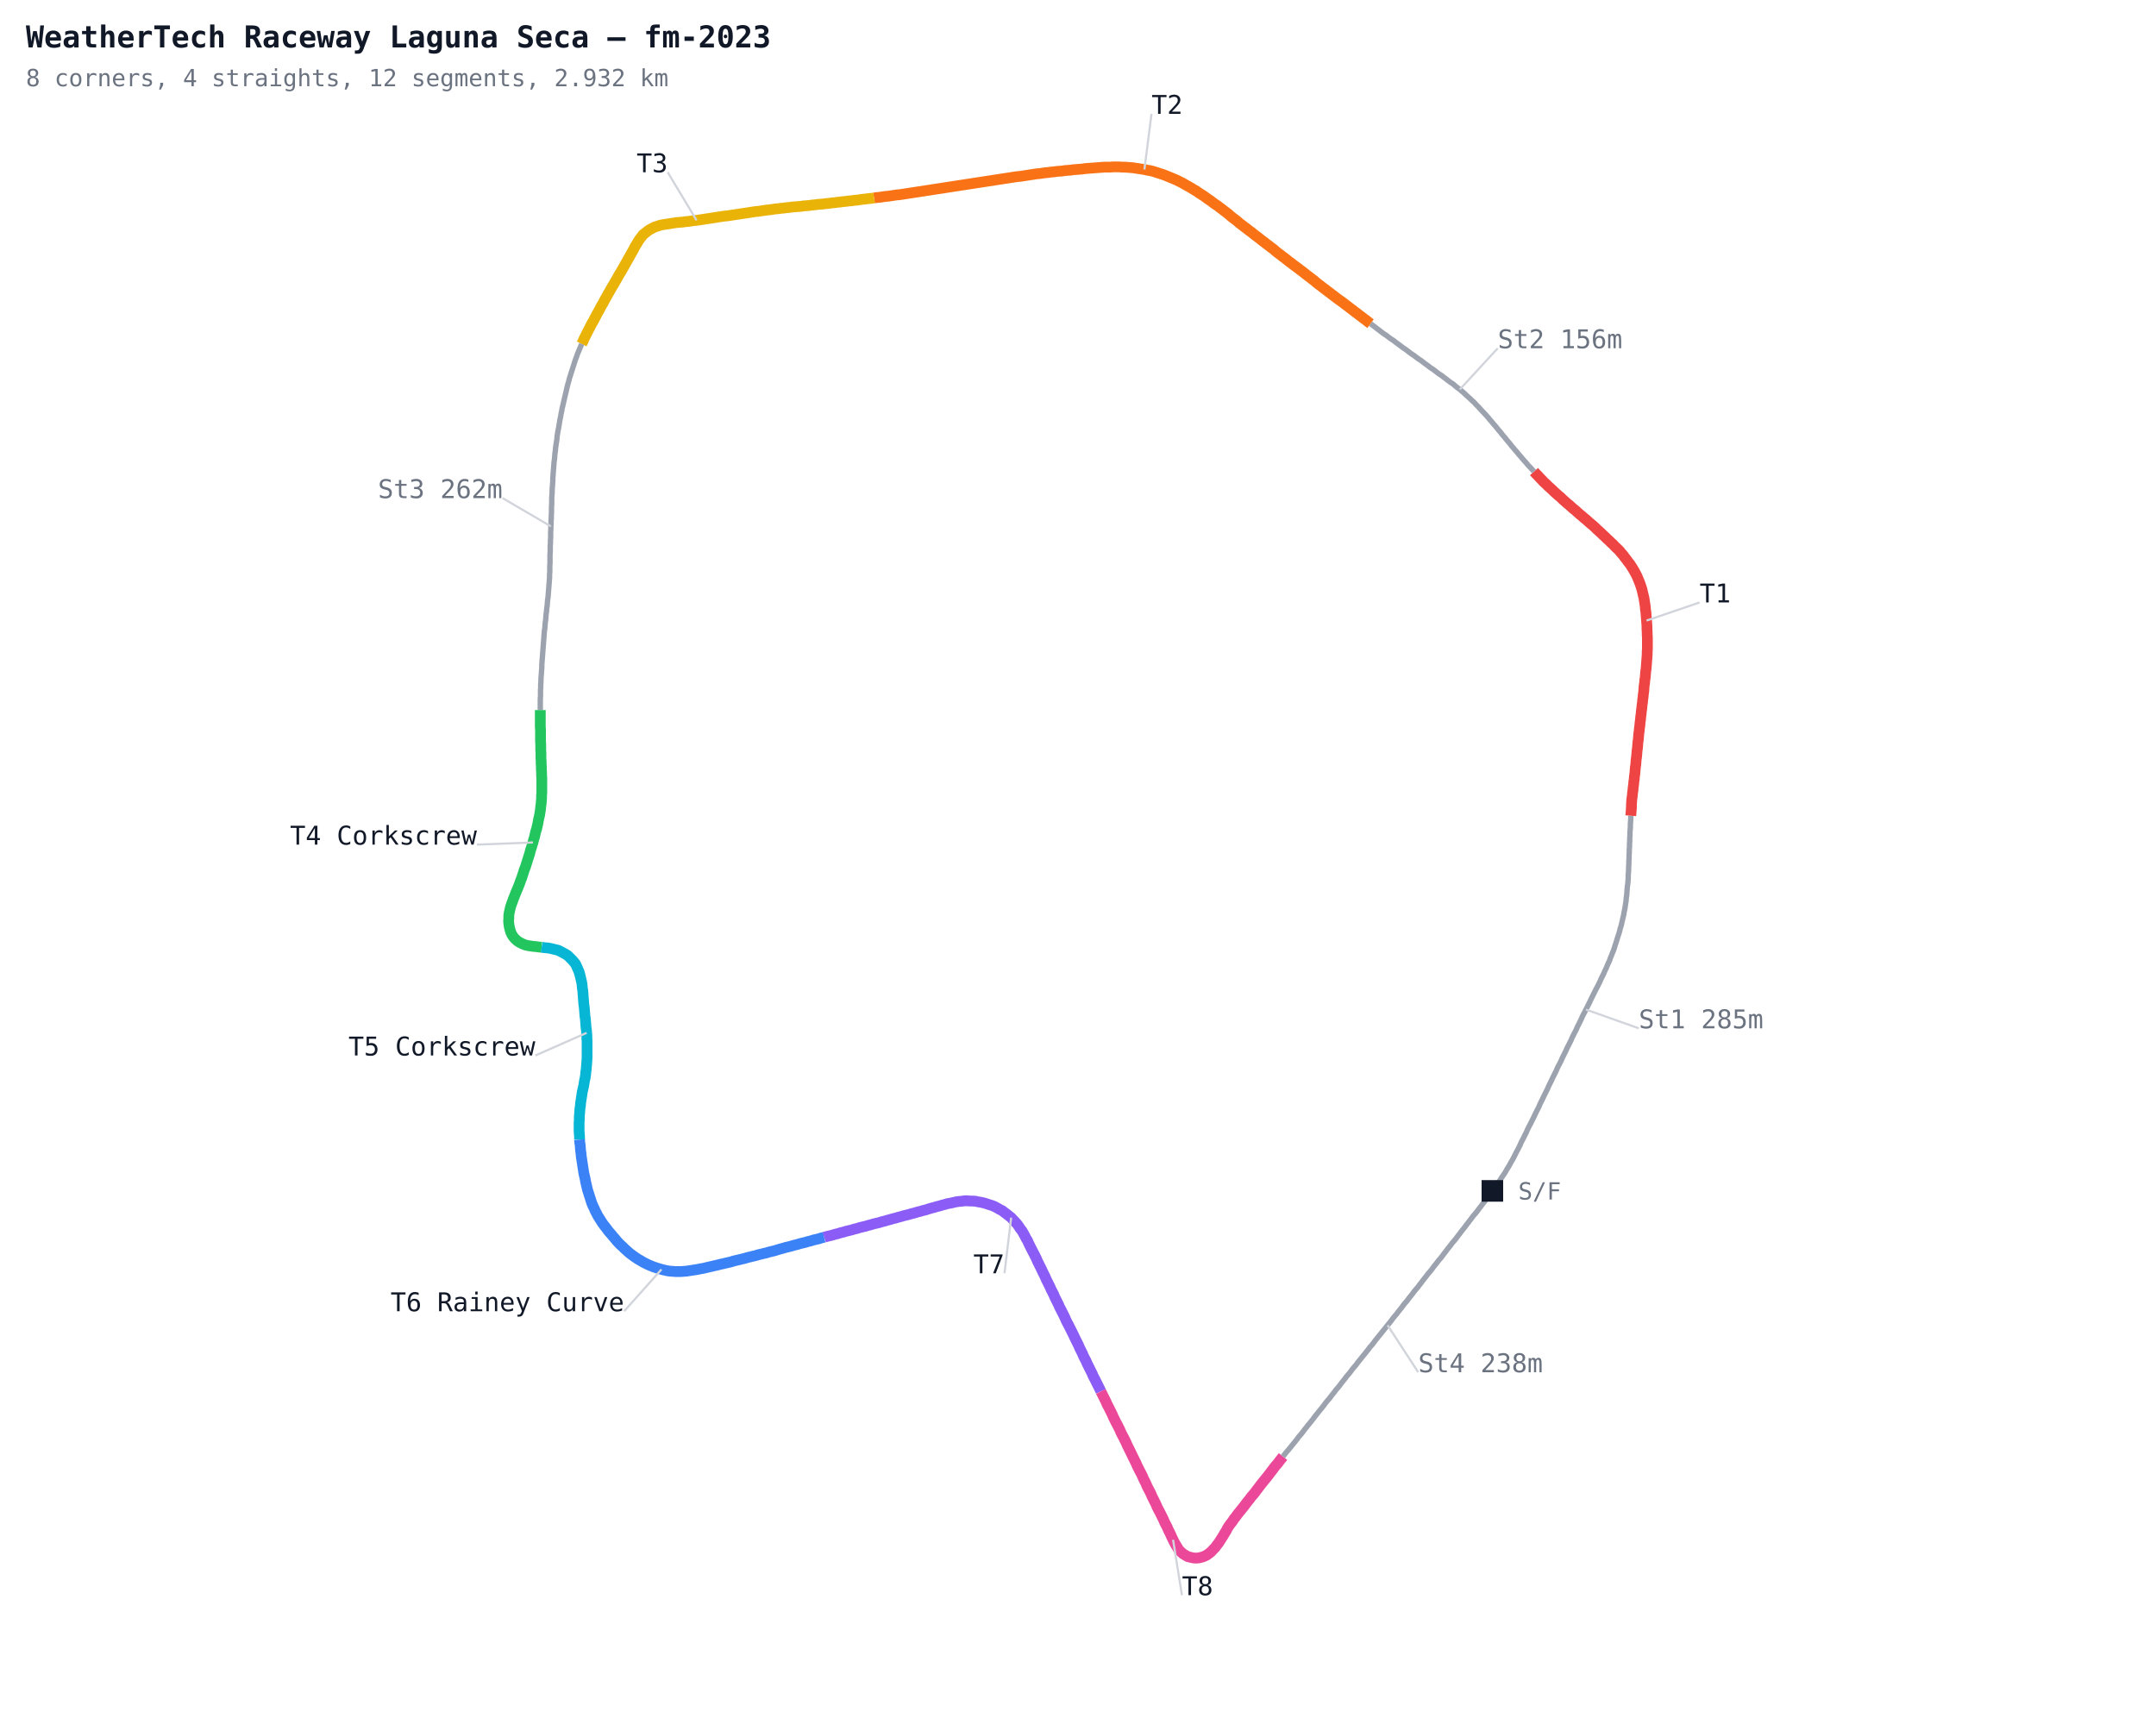
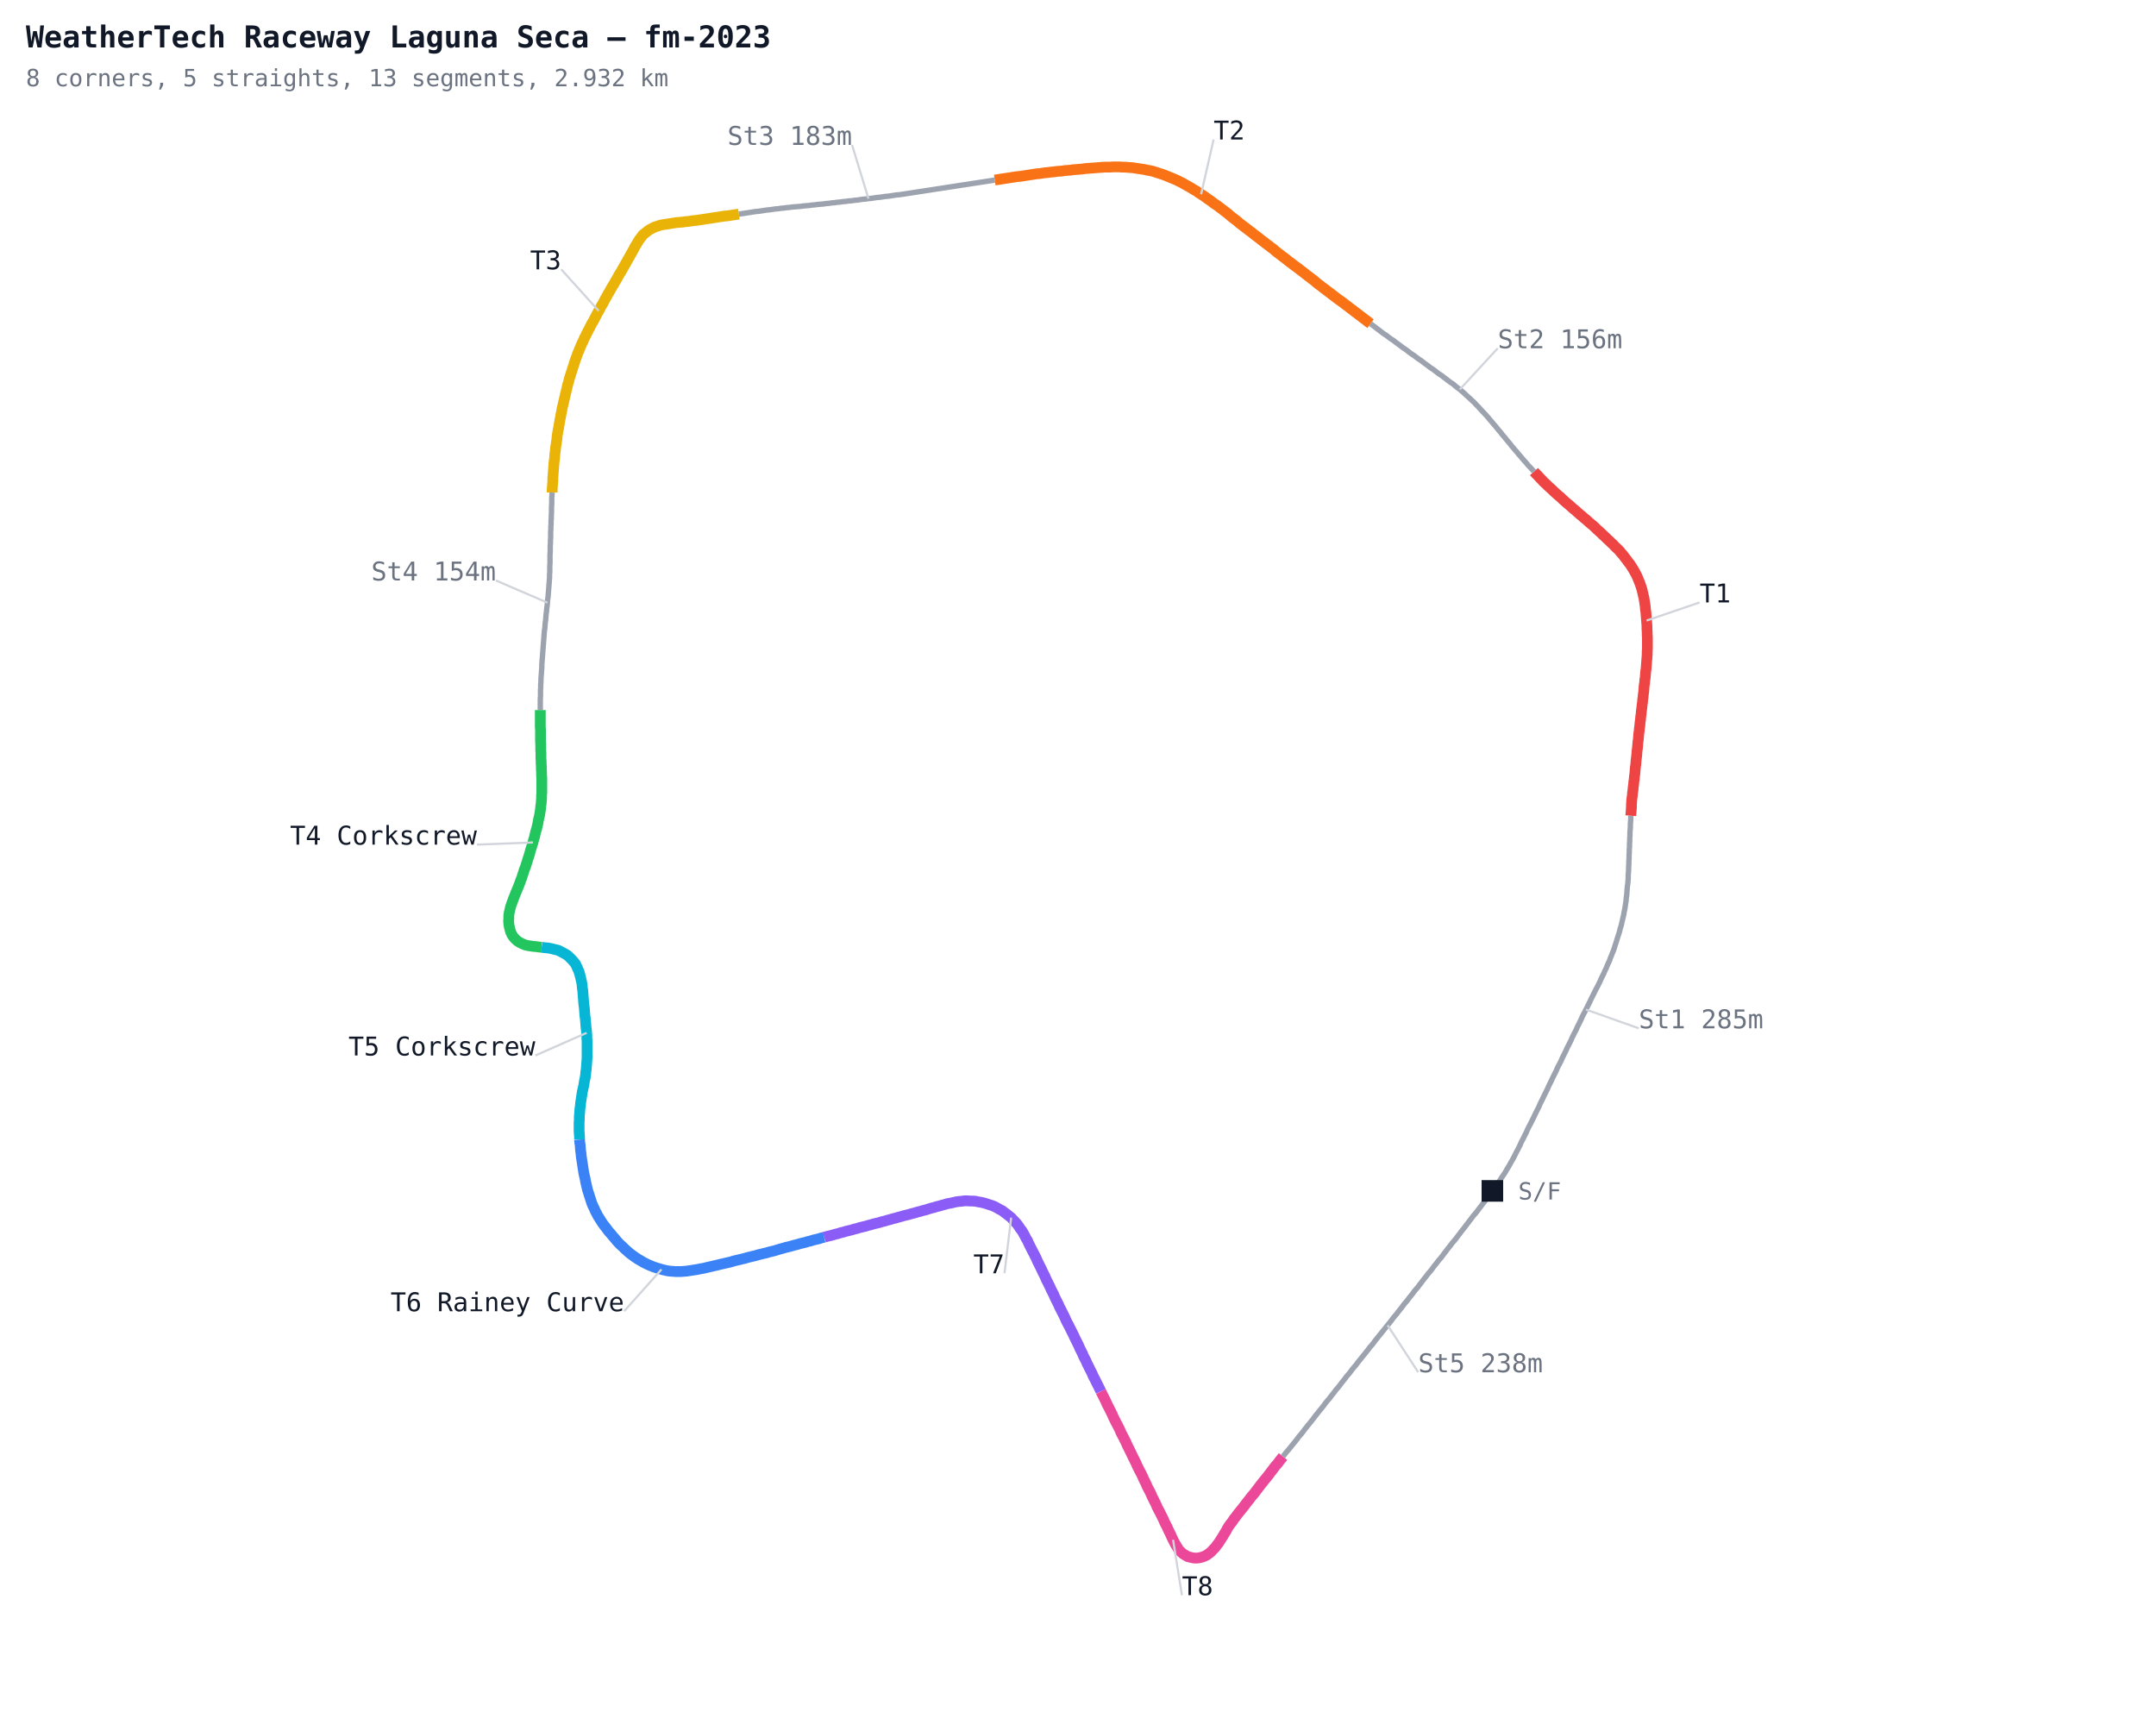
<svg xmlns="http://www.w3.org/2000/svg" width="1000" height="800" viewBox="0 0 1000 800">
  <defs>
    <style>
      .name { font-family: monospace; font-size: 12px; }
      .sector { font-family: monospace; font-size: 12px; fill: #7c3aed; font-weight: bold; }
      .title { font-family: monospace; font-size: 14px; fill: #111827; font-weight: bold; }
      .sub { font-family: monospace; font-size: 11px; fill: #6b7280; }
    </style>
  </defs>
  <rect width="1000" height="800" fill="#ffffff" />
  <polyline fill="none" stroke="#9ca3af" stroke-width="2.5" points="692.2,552.3 693.0,551.3 693.8,550.2 694.5,549.1 695.3,548.0 696.0,546.9 696.7,545.8 697.5,544.7 698.2,543.6 698.8,542.5 699.5,541.4 700.2,540.2 700.8,539.1 701.5,537.9 702.1,536.8 702.7,535.6 703.3,534.4 703.9,533.3 704.5,532.1 705.1,530.9 705.6,529.7 706.2,528.6 706.8,527.4 707.4,526.2 708.0,525.0 708.5,523.8 709.1,522.6 709.7,521.5 710.3,520.3 710.9,519.1 711.5,517.9 712.0,516.8 712.6,515.6 713.2,514.4 713.8,513.2 714.3,512.0 714.9,510.8 715.5,509.6 716.0,508.5 716.6,507.3 717.2,506.1 717.8,504.9 718.3,503.7 718.9,502.5 719.5,501.3 720.0,500.2 720.6,499.0 721.2,497.8 721.8,496.6 722.3,495.4 722.9,494.2 723.5,493.1 724.1,491.9 724.6,490.7 725.2,489.5 725.8,488.3 726.4,487.1 726.9,485.9 727.5,484.8 728.1,483.6 728.7,482.4 729.2,481.2 729.8,480.0 730.4,478.8 731.0,477.7 731.5,476.5 732.1,475.3 732.7,474.1 733.3,472.9 733.8,471.7 734.4,470.5 735.0,469.4 735.6,468.2 736.2,467.0 736.8,465.8 737.4,464.6 737.9,463.5 738.5,462.3 739.1,461.1 739.7,459.9 740.3,458.7 740.9,457.6 741.5,456.4 742.1,455.2 742.6,454.0 743.2,452.8 743.8,451.6 744.3,450.4 744.9,449.2 745.4,448.0 745.9,446.8 746.5,445.6 746.9,444.4 747.4,443.2 747.9,441.9 748.4,440.7 748.8,439.5 749.2,438.2 749.6,437.0 750.0,435.7 750.4,434.4 750.8,433.2 751.2,431.9 751.5,430.6 751.9,429.4 752.2,428.1 752.5,426.8 752.8,425.5 753.1,424.3 753.3,423.0 753.6,421.7 753.8,420.4 754.0,419.1 754.2,417.8 754.3,416.4 754.5,415.1 754.6,413.8 754.7,412.5 754.8,411.2 755.0,409.9 755.1,408.6 755.2,407.3 755.2,406.0 755.3,404.6 755.4,403.3 755.4,402.0 755.5,400.7 755.5,399.4 755.6,398.1 755.6,396.7 755.7,395.4 755.7,394.1 755.8,392.8 755.8,391.5 755.9,390.2 755.9,388.8 756.0,387.5 756.0,386.2 756.1,384.9 756.2,383.6 756.2,382.3 756.3,380.9 756.4,379.6 756.4,378.3" />
  <polyline fill="none" stroke="#ef4444" stroke-width="5" points="756.4,378.3 756.5,377.0 756.6,375.7 756.7,374.4 756.7,373.1 756.8,371.7 756.9,370.4 757.1,369.1 757.2,367.8 757.4,366.5 757.5,365.2 757.7,363.9 757.8,362.6 758.0,361.3 758.1,360.0 758.3,358.6 758.4,357.3 758.5,356.0 758.7,354.7 758.8,353.4 758.9,352.1 759.1,350.8 759.2,349.5 759.3,348.2 759.5,346.8 759.6,345.5 759.7,344.2 759.9,342.9 760.0,341.6 760.1,340.3 760.3,339.0 760.4,337.7 760.6,336.4 760.7,335.1 760.9,333.7 761.0,332.4 761.2,331.1 761.3,329.8 761.5,328.5 761.6,327.2 761.8,325.9 761.9,324.6 762.1,323.3 762.2,322.0 762.4,320.7 762.5,319.3 762.6,318.0 762.8,316.7 762.9,315.4 763.1,314.1 763.2,312.8 763.3,311.5 763.5,310.2 763.6,308.9 763.7,307.5 763.8,306.2 763.9,304.9 764.0,303.6 764.0,302.3 764.1,301.0 764.1,299.7 764.1,298.3 764.1,297.0 764.1,295.7 764.0,294.4 764.0,293.1 763.9,291.8 763.9,290.4 763.8,289.1 763.7,287.8 763.6,286.5 763.5,285.2 763.4,283.9 763.2,282.6 763.1,281.2 762.9,279.9 762.7,278.6 762.5,277.3 762.2,276.1 761.9,274.8 761.6,273.5 761.2,272.2 760.8,271.0 760.3,269.7 759.8,268.5 759.3,267.3 758.7,266.1 758.1,265.0 757.4,263.8 756.7,262.7 756.0,261.6 755.2,260.6 754.4,259.5 753.6,258.5 752.8,257.4 751.9,256.4 751.1,255.4 750.2,254.5 749.2,253.6 748.3,252.6 747.3,251.7 746.4,250.8 745.4,249.9 744.5,249.0 743.5,248.1 742.6,247.2 741.6,246.3 740.6,245.4 739.7,244.5 738.7,243.6 737.7,242.8 736.7,241.9 735.7,241.0 734.7,240.2 733.7,239.3 732.7,238.5 731.7,237.6 730.7,236.7 729.7,235.9 728.7,235.0 727.7,234.1 726.7,233.3 725.7,232.4 724.7,231.5 723.8,230.6 722.8,229.8 721.8,228.9 720.8,228.0 719.9,227.1 718.9,226.2 717.9,225.3 717.0,224.4 716.0,223.5 715.1,222.5 714.2,221.6 713.3,220.6 712.4,219.7 711.5,218.7" />
  <polyline fill="none" stroke="#9ca3af" stroke-width="2.5" points="711.5,218.7 710.6,217.7 709.7,216.7 708.8,215.8 708.0,214.8 707.1,213.8 706.2,212.8 705.4,211.8 704.5,210.8 703.7,209.8 702.8,208.8 702.0,207.8 701.1,206.8 700.3,205.7 699.4,204.7 698.6,203.7 697.8,202.7 696.9,201.7 696.1,200.6 695.2,199.6 694.4,198.6 693.6,197.6 692.7,196.6 691.9,195.6 691.0,194.6 690.2,193.6 689.3,192.6 688.4,191.6 687.5,190.7 686.6,189.7 685.7,188.7 684.8,187.8 683.9,186.8 682.9,185.9 682.0,185.0 681.0,184.1 680.0,183.2 679.1,182.3 678.1,181.5 677.1,180.6 676.0,179.8 675.0,179.0 674.0,178.1 672.9,177.4 671.8,176.6 670.8,175.8 669.7,175.0 668.7,174.2 667.6,173.5 666.5,172.7 665.5,171.9 664.4,171.1 663.3,170.4 662.3,169.6 661.2,168.8 660.1,168.0 659.1,167.2 658.0,166.5 656.9,165.7 655.9,164.9 654.8,164.2 653.7,163.4 652.7,162.6 651.6,161.8 650.5,161.1 649.5,160.3 648.4,159.5 647.3,158.7 646.3,157.9 645.2,157.2 644.1,156.4 643.1,155.6 642.0,154.9 640.9,154.1 639.9,153.3 638.8,152.5 637.8,151.7 636.7,150.9 635.7,150.1" />
-   <polyline fill="none" stroke="#f97316" stroke-width="5" points="635.7,150.1 634.6,149.3 633.6,148.5 632.5,147.7 631.5,146.9 630.4,146.1 629.4,145.3 628.3,144.5 627.3,143.7 626.2,142.9 625.2,142.1 624.1,141.3 623.1,140.5 622.0,139.7 621.0,139.0 619.9,138.2 618.9,137.4 617.8,136.6 616.8,135.8 615.7,135.0 614.7,134.2 613.6,133.4 612.6,132.6 611.5,131.8 610.5,131.0 609.5,130.1 608.4,129.3 607.4,128.5 606.3,127.7 605.3,126.9 604.3,126.1 603.2,125.3 602.2,124.5 601.1,123.7 600.0,122.9 599.0,122.1 597.9,121.3 596.9,120.5 595.9,119.7 594.8,118.9 593.8,118.1 592.7,117.3 591.7,116.5 590.7,115.6 589.6,114.8 588.6,114.0 587.5,113.2 586.5,112.4 585.4,111.6 584.4,110.8 583.4,110.0 582.3,109.2 581.3,108.4 580.3,107.6 579.2,106.8 578.2,106.0 577.1,105.2 576.1,104.4 575.0,103.6 574.0,102.7 573.0,101.9 571.9,101.1 570.9,100.3 569.9,99.4 568.9,98.6 567.8,97.8 566.8,97.0 565.7,96.2 564.7,95.4 563.6,94.7 562.5,93.9 561.5,93.1 560.4,92.4 559.3,91.6 558.2,90.8 557.1,90.1 556.0,89.4 554.9,88.6 553.8,88.0 552.7,87.3 551.5,86.6 550.4,86.0 549.2,85.3 548.1,84.7 546.9,84.1 545.7,83.5 544.5,83.0 543.3,82.5 542.1,82.0 540.9,81.5 539.6,81.0 538.4,80.6 537.1,80.2 535.9,79.8 534.6,79.4 533.3,79.1 532.0,78.9 530.8,78.6 529.4,78.4 528.1,78.2 526.8,78.0 525.5,77.8 524.2,77.7 522.9,77.6 521.6,77.5 520.3,77.5 519.0,77.4 517.6,77.4 516.3,77.4 515.0,77.5 513.7,77.5 512.4,77.5 511.1,77.6 509.7,77.7 508.4,77.8 507.1,77.9 505.8,78.0 504.5,78.1 503.2,78.2 501.9,78.4 500.6,78.5 499.3,78.6 497.9,78.7 496.6,78.9 495.3,79.0 494.0,79.1 492.7,79.3 491.4,79.4 490.1,79.5 488.8,79.7 487.5,79.8 486.2,80.0 484.9,80.1 483.5,80.3 482.2,80.5 480.9,80.6 479.6,80.8 478.3,81.0 477.0,81.2 475.7,81.4 474.4,81.6 473.1,81.8 471.8,81.9 470.5,82.1 469.2,82.3 467.9,82.5 466.6,82.7 465.3,82.9 464.0,83.1 462.7,83.3 461.4,83.5 460.1,83.7 458.8,83.9 457.5,84.1 456.2,84.3 454.9,84.5 453.6,84.7 452.3,84.9 451.0,85.1 449.7,85.3 448.4,85.5 447.1,85.7 445.8,85.9 444.5,86.1 443.2,86.3 441.9,86.5 440.6,86.7 439.3,86.9 438.0,87.1 436.7,87.3 435.4,87.5 434.1,87.7 432.8,87.9 431.5,88.1 430.2,88.3 428.9,88.5 427.6,88.7 426.3,88.9 425.0,89.1 423.7,89.3 422.4,89.5 421.1,89.7 419.8,89.9 418.5,90.1 417.2,90.3 415.9,90.4 414.6,90.6 413.3,90.8 411.9,91.0 410.6,91.1 409.3,91.3 408.0,91.5 406.7,91.6 405.4,91.8" />
-   <polyline fill="none" stroke="#eab308" stroke-width="5" points="405.4,91.8 404.1,92.0 402.8,92.1 401.5,92.3 400.2,92.4 398.9,92.6 397.6,92.8 396.3,92.9 395.0,93.1 393.6,93.2 392.3,93.4 391.0,93.5 389.7,93.7 388.4,93.8 387.1,94.0 385.8,94.1 384.5,94.3 383.2,94.4 381.9,94.6 380.6,94.7 379.3,94.8 377.9,95.0 376.6,95.1 375.3,95.3 374.0,95.4 372.7,95.5 371.4,95.7 370.1,95.8 368.8,95.9 367.5,96.0 366.2,96.2 364.8,96.3 363.5,96.5 362.2,96.6 360.9,96.8 359.6,96.9 358.3,97.1 357.0,97.3 355.7,97.4 354.4,97.6 353.1,97.8 351.8,98.0 350.5,98.1 349.2,98.3 347.9,98.5 346.6,98.7 345.3,98.9 344.0,99.1 342.7,99.3 341.3,99.5 340.0,99.7 338.7,99.9 337.4,100.1 336.1,100.2 334.8,100.4 333.5,100.6 332.2,100.8 330.9,101.0 329.6,101.2 328.3,101.4 327.0,101.6 325.7,101.8 324.4,102.0 323.1,102.2 321.8,102.3 320.5,102.5 319.2,102.7 317.9,102.8 316.6,103.0 315.2,103.1 313.9,103.2 312.6,103.4 311.3,103.6 310.0,103.8 308.7,104.0 307.4,104.2 306.1,104.5 304.9,104.9 303.6,105.3 302.5,105.9 301.3,106.5 300.2,107.3 299.2,108.1 298.2,108.9 297.4,110.0 296.6,111.0 295.9,112.1 295.2,113.3 294.5,114.4 293.9,115.6 293.3,116.7 292.6,117.9 292.0,119.0 291.3,120.2 290.7,121.3 290.0,122.5 289.4,123.6 288.7,124.8 288.1,125.9 287.4,127.0 286.7,128.2 286.1,129.3 285.4,130.5 284.8,131.6 284.1,132.7 283.4,133.9 282.8,135.0 282.1,136.2 281.5,137.3 280.8,138.5 280.2,139.6 279.6,140.8 278.9,141.9 278.3,143.1 277.7,144.2 277.0,145.4 276.4,146.6 275.8,147.7 275.2,148.9 274.5,150.0 273.9,151.2 273.3,152.4 272.7,153.5 272.1,154.7 271.5,155.9 270.9,157.1 270.4,158.3 269.8,159.5" />
-   <polyline fill="none" stroke="#9ca3af" stroke-width="2.5" points="269.8,159.5 269.3,160.7 268.8,161.9 268.3,163.1 267.8,164.3 267.4,165.5 266.9,166.8 266.5,168.0 266.1,169.3 265.7,170.5 265.3,171.8 264.9,173.0 264.5,174.3 264.1,175.5 263.8,176.8 263.4,178.1 263.1,179.3 262.8,180.6 262.5,181.9 262.2,183.1 261.9,184.4 261.6,185.7 261.3,187.0 261.0,188.3 260.7,189.5 260.5,190.8 260.2,192.1 260.0,193.4 259.7,194.7 259.5,196.0 259.3,197.2 259.1,198.5 258.8,199.8 258.6,201.1 258.4,202.4 258.3,203.7 258.1,205.0 257.9,206.3 257.7,207.6 257.6,208.9 257.4,210.2 257.3,211.5 257.2,212.8 257.0,214.1 256.9,215.4 256.8,216.7 256.7,218.0 256.6,219.3 256.5,220.6 256.4,221.9 256.4,223.2 256.3,224.5 256.2,225.8 256.1,227.1 256.1,228.4 256.0,229.7 255.9,231.1 255.9,232.4 255.9,233.7 255.8,235.0 255.8,236.3 255.8,237.6 255.7,238.9 255.7,240.2 255.6,241.5 255.6,242.8 255.5,244.1 255.5,245.4 255.4,246.8 255.4,248.1 255.4,249.4 255.3,250.7 255.3,252.0 255.2,253.3 255.2,254.6 255.2,255.9 255.1,257.2 255.1,258.5 255.1,259.9 255.1,261.2 255.0,262.5 255.0,263.8 255.0,265.1 254.9,266.4 254.9,267.7 254.8,269.0 254.7,270.4 254.6,271.7 254.5,273.0 254.4,274.3 254.3,275.6 254.2,276.9 254.0,278.2 253.9,279.5 253.8,280.8 253.6,282.1 253.5,283.4 253.3,284.7 253.2,286.1 253.1,287.4 252.9,288.7 252.8,290.0 252.7,291.3 252.5,292.6 252.4,293.9 252.3,295.2 252.2,296.5 252.1,297.8 252.0,299.1 251.9,300.5 251.8,301.8 251.7,303.1 251.6,304.4 251.5,305.7 251.4,307.0 251.3,308.3 251.3,309.6 251.2,310.9 251.1,312.3 251.0,313.6 250.9,314.9 250.9,316.2 250.8,317.5 250.8,318.8 250.7,320.1 250.7,321.5 250.7,322.8 250.6,324.1 250.6,325.4 250.6,326.7 250.6,328.0 250.6,329.3" />
+   <polyline fill="none" stroke="#f97316" stroke-width="5" points="635.7,150.1 634.6,149.3 633.6,148.5 632.5,147.7 631.5,146.9 630.4,146.1 629.4,145.3 628.3,144.5 627.3,143.7 626.2,142.9 625.2,142.1 624.1,141.3 623.1,140.5 622.0,139.7 621.0,139.0 619.9,138.2 618.9,137.4 617.8,136.6 616.8,135.8 615.7,135.0 614.7,134.2 613.6,133.4 612.6,132.6 611.5,131.8 610.5,131.0 609.5,130.1 608.4,129.3 607.4,128.5 606.3,127.7 605.3,126.9 604.3,126.1 603.2,125.3 602.2,124.5 601.1,123.7 600.0,122.9 599.0,122.1 597.9,121.3 596.9,120.5 595.9,119.7 594.8,118.9 593.8,118.1 592.7,117.3 591.7,116.5 590.7,115.6 589.6,114.8 588.6,114.0 587.5,113.2 586.5,112.4 585.4,111.6 584.4,110.8 583.4,110.0 582.3,109.2 581.3,108.4 580.3,107.6 579.2,106.8 578.2,106.0 577.1,105.2 576.1,104.4 575.0,103.6 574.0,102.7 573.0,101.9 571.9,101.1 570.9,100.3 569.9,99.4 568.9,98.6 567.8,97.8 566.8,97.0 565.7,96.2 564.7,95.4 563.6,94.7 562.5,93.9 561.5,93.1 560.4,92.4 559.3,91.6 558.2,90.8 557.1,90.1 556.0,89.4 554.9,88.6 553.8,88.0 552.7,87.3 551.5,86.6 550.4,86.0 549.2,85.3 548.1,84.7 546.9,84.1 545.7,83.5 544.5,83.0 543.3,82.5 542.1,82.0 540.9,81.5 539.6,81.0 538.4,80.6 537.1,80.2 535.9,79.8 534.6,79.4 533.3,79.1 532.0,78.9 530.8,78.6 529.4,78.4 528.1,78.2 526.8,78.0 525.5,77.8 524.2,77.7 522.9,77.6 521.6,77.5 520.3,77.5 519.0,77.4 517.6,77.4 516.3,77.4 515.0,77.5 513.7,77.5 512.4,77.5 511.1,77.6 509.7,77.7 508.4,77.8 507.1,77.9 505.8,78.0 504.5,78.1 503.2,78.2 501.9,78.4 500.6,78.5 499.3,78.6 497.9,78.7 496.6,78.9 495.3,79.0 494.0,79.1 492.7,79.3 491.4,79.4 490.1,79.5 488.8,79.7 487.5,79.8 486.2,80.0 484.9,80.1 483.5,80.3 482.2,80.5 480.9,80.6 479.6,80.8 478.3,81.0 477.0,81.2 475.7,81.4 474.4,81.6 473.1,81.8 471.8,81.9 470.5,82.1 469.2,82.3 467.9,82.5 466.6,82.7 465.3,82.9 464.0,83.1 462.7,83.3 461.4,83.5" />
+   <polyline fill="none" stroke="#9ca3af" stroke-width="2.5" points="461.4,83.5 460.1,83.7 458.8,83.9 457.5,84.1 456.2,84.3 454.9,84.5 453.6,84.7 452.3,84.9 451.0,85.1 449.7,85.3 448.4,85.5 447.1,85.7 445.8,85.9 444.5,86.1 443.2,86.3 441.9,86.5 440.6,86.7 439.3,86.9 438.0,87.1 436.7,87.3 435.4,87.5 434.1,87.7 432.8,87.9 431.5,88.1 430.2,88.3 428.9,88.5 427.6,88.7 426.3,88.9 425.0,89.1 423.7,89.3 422.4,89.5 421.1,89.7 419.8,89.9 418.5,90.1 417.2,90.3 415.9,90.4 414.6,90.6 413.3,90.8 411.9,91.0 410.6,91.1 409.3,91.3 408.0,91.5 406.7,91.6 405.4,91.8 404.1,92.0 402.8,92.1 401.5,92.3 400.2,92.4 398.9,92.6 397.6,92.8 396.3,92.9 395.0,93.1 393.6,93.2 392.3,93.4 391.0,93.5 389.7,93.7 388.4,93.8 387.1,94.0 385.8,94.1 384.5,94.3 383.2,94.4 381.9,94.6 380.6,94.7 379.3,94.8 377.9,95.0 376.6,95.1 375.3,95.3 374.0,95.4 372.7,95.5 371.4,95.7 370.1,95.8 368.8,95.9 367.5,96.0 366.2,96.2 364.8,96.3 363.5,96.5 362.2,96.6 360.9,96.8 359.6,96.9 358.3,97.1 357.0,97.3 355.7,97.4 354.4,97.6 353.1,97.8 351.8,98.0 350.5,98.1 349.2,98.3 347.9,98.5 346.6,98.7 345.3,98.9 344.0,99.1 342.7,99.3" />
+   <polyline fill="none" stroke="#eab308" stroke-width="5" points="342.7,99.3 341.3,99.5 340.0,99.7 338.7,99.9 337.4,100.1 336.1,100.2 334.8,100.4 333.5,100.6 332.2,100.8 330.9,101.0 329.6,101.2 328.3,101.4 327.0,101.6 325.7,101.8 324.4,102.0 323.1,102.2 321.8,102.3 320.5,102.5 319.2,102.7 317.9,102.8 316.6,103.0 315.2,103.1 313.9,103.2 312.6,103.4 311.3,103.6 310.0,103.8 308.7,104.0 307.4,104.2 306.1,104.5 304.9,104.9 303.6,105.3 302.5,105.9 301.3,106.5 300.2,107.3 299.2,108.1 298.2,108.9 297.4,110.0 296.6,111.0 295.9,112.1 295.2,113.3 294.5,114.4 293.9,115.6 293.3,116.7 292.6,117.9 292.0,119.0 291.3,120.2 290.7,121.3 290.0,122.5 289.4,123.6 288.7,124.8 288.1,125.9 287.4,127.0 286.7,128.2 286.1,129.3 285.4,130.5 284.8,131.6 284.1,132.7 283.4,133.9 282.8,135.0 282.1,136.2 281.5,137.3 280.8,138.5 280.2,139.6 279.6,140.8 278.9,141.9 278.3,143.1 277.7,144.2 277.0,145.4 276.4,146.6 275.8,147.7 275.2,148.9 274.5,150.0 273.9,151.2 273.3,152.4 272.7,153.5 272.1,154.7 271.5,155.9 270.9,157.1 270.4,158.3 269.8,159.5 269.3,160.7 268.8,161.9 268.3,163.1 267.8,164.3 267.4,165.5 266.9,166.8 266.5,168.0 266.1,169.3 265.7,170.5 265.3,171.8 264.9,173.0 264.5,174.3 264.1,175.5 263.8,176.8 263.4,178.1 263.1,179.3 262.8,180.6 262.5,181.9 262.2,183.1 261.9,184.4 261.6,185.7 261.3,187.0 261.0,188.3 260.7,189.5 260.5,190.8 260.2,192.1 260.0,193.4 259.7,194.7 259.5,196.0 259.3,197.2 259.1,198.5 258.8,199.8 258.6,201.1 258.4,202.4 258.3,203.7 258.1,205.0 257.9,206.3 257.7,207.6 257.6,208.9 257.4,210.2 257.3,211.5 257.2,212.8 257.0,214.1 256.9,215.4 256.8,216.7 256.7,218.0 256.6,219.3 256.5,220.6 256.4,221.9 256.4,223.2 256.3,224.5 256.2,225.8 256.1,227.1 256.1,228.4" />
+   <polyline fill="none" stroke="#9ca3af" stroke-width="2.5" points="256.1,228.4 256.0,229.7 255.9,231.1 255.9,232.4 255.9,233.7 255.8,235.0 255.8,236.3 255.8,237.6 255.7,238.9 255.7,240.2 255.6,241.5 255.6,242.8 255.5,244.1 255.5,245.4 255.4,246.8 255.4,248.1 255.4,249.4 255.3,250.7 255.3,252.0 255.2,253.3 255.2,254.6 255.2,255.9 255.1,257.2 255.1,258.5 255.1,259.9 255.1,261.2 255.0,262.5 255.0,263.8 255.0,265.1 254.9,266.4 254.9,267.7 254.8,269.0 254.7,270.4 254.6,271.7 254.5,273.0 254.4,274.3 254.3,275.6 254.2,276.9 254.0,278.2 253.9,279.5 253.8,280.8 253.6,282.1 253.5,283.4 253.3,284.7 253.2,286.1 253.1,287.4 252.9,288.7 252.8,290.0 252.7,291.3 252.5,292.6 252.4,293.9 252.3,295.2 252.2,296.5 252.1,297.8 252.0,299.1 251.9,300.5 251.8,301.8 251.7,303.1 251.6,304.4 251.5,305.7 251.4,307.0 251.3,308.3 251.3,309.6 251.2,310.9 251.1,312.3 251.0,313.6 250.9,314.9 250.9,316.2 250.8,317.5 250.8,318.8 250.7,320.1 250.7,321.5 250.7,322.8 250.6,324.1 250.6,325.4 250.6,326.7 250.6,328.0 250.6,329.3" />
  <polyline fill="none" stroke="#22c55e" stroke-width="5" points="250.6,329.3 250.6,330.7 250.6,332.0 250.6,333.3 250.6,334.6 250.6,335.9 250.6,337.2 250.7,338.5 250.7,339.9 250.7,341.2 250.7,342.5 250.7,343.8 250.8,345.1 250.8,346.4 250.8,347.7 250.9,349.1 250.9,350.4 250.9,351.7 251.0,353.0 251.0,354.3 251.1,355.6 251.1,356.9 251.2,358.3 251.2,359.6 251.3,360.9 251.3,362.2 251.3,363.5 251.3,364.8 251.3,366.1 251.3,367.5 251.2,368.8 251.2,370.1 251.1,371.4 251.0,372.7 250.8,374.0 250.7,375.3 250.5,376.6 250.3,377.9 250.0,379.2 249.7,380.5 249.5,381.8 249.2,383.1 248.9,384.4 248.5,385.6 248.2,386.9 247.9,388.2 247.5,389.5 247.2,390.7 246.8,392.0 246.4,393.3 246.0,394.5 245.7,395.8 245.3,397.0 244.9,398.3 244.5,399.6 244.1,400.8 243.7,402.1 243.2,403.3 242.8,404.6 242.4,405.8 242.0,407.1 241.5,408.3 241.1,409.5 240.6,410.8 240.1,412.0 239.6,413.2 239.1,414.4 238.6,415.7 238.1,416.9 237.7,418.1 237.2,419.4 236.8,420.6 236.5,421.9 236.2,423.2 236.0,424.5 236.0,425.8 235.9,427.1 236.0,428.4 236.2,429.7 236.5,431.0 236.9,432.3 237.4,433.4 238.1,434.5 239.0,435.5 240.0,436.4 241.1,437.1 242.3,437.7 243.5,438.2 244.7,438.5 246.0,438.7 247.3,438.9 248.6,439.0 249.9,439.2 251.2,439.3" />
  <polyline fill="none" stroke="#06b6d4" stroke-width="5" points="251.2,439.3 252.5,439.5 253.8,439.6 255.1,439.8 256.4,440.1 257.6,440.4 258.9,440.7 260.1,441.3 261.2,441.9 262.3,442.5 263.4,443.2 264.3,444.1 265.2,445.0 266.1,446.0 266.9,447.0 267.5,448.2 268.0,449.4 268.5,450.5 268.9,451.8 269.2,453.0 269.5,454.3 269.8,455.6 270.0,456.9 270.1,458.2 270.3,459.4 270.4,460.7 270.5,462.0 270.6,463.3 270.7,464.6 270.8,465.9 271.0,467.2 271.1,468.5 271.2,469.8 271.3,471.1 271.5,472.4 271.6,473.7 271.7,475.0 271.8,476.4 272.0,477.7 272.1,479.0 272.2,480.3 272.2,481.6 272.3,482.9 272.3,484.2 272.3,485.5 272.3,486.8 272.3,488.1 272.3,489.4 272.3,490.7 272.2,492.0 272.1,493.4 272.0,494.7 271.9,496.0 271.7,497.3 271.6,498.6 271.4,499.9 271.1,501.2 270.9,502.5 270.7,503.7 270.4,505.0 270.1,506.3 269.9,507.6 269.7,508.9 269.5,510.2 269.3,511.5 269.2,512.8 269.0,514.1 268.9,515.4 268.8,516.7 268.7,518.0 268.7,519.3 268.6,520.6 268.6,522.0 268.6,523.3 268.6,524.6 268.7,525.9 268.8,527.2 268.8,528.5" />
  <polyline fill="none" stroke="#3b82f6" stroke-width="5" points="268.8,528.5 268.9,529.8 269.1,531.1 269.2,532.4 269.3,533.7 269.5,535.0 269.6,536.3 269.8,537.6 270.0,538.9 270.2,540.2 270.4,541.5 270.6,542.8 270.8,544.1 271.1,545.4 271.4,546.7 271.6,547.9 271.9,549.2 272.2,550.5 272.5,551.8 272.9,553.0 273.3,554.3 273.7,555.5 274.1,556.8 274.5,558.0 275.0,559.2 275.6,560.4 276.1,561.6 276.7,562.7 277.3,563.9 278.0,565.0 278.7,566.1 279.4,567.2 280.2,568.3 281.0,569.3 281.8,570.4 282.6,571.4 283.5,572.4 284.3,573.4 285.2,574.4 286.0,575.4 286.9,576.4 287.8,577.3 288.8,578.2 289.7,579.1 290.7,580.0 291.7,580.9 292.7,581.7 293.8,582.5 294.8,583.2 296.0,584.0 297.1,584.6 298.2,585.3 299.4,585.9 300.6,586.5 301.8,587.0 303.0,587.5 304.2,587.9 305.5,588.3 306.8,588.7 308.0,589.0 309.3,589.3 310.6,589.5 311.9,589.6 313.3,589.7 314.6,589.7 315.9,589.7 317.2,589.6 318.5,589.5 319.8,589.3 321.1,589.1 322.4,588.9 323.7,588.7 325.0,588.4 326.3,588.2 327.5,587.9 328.8,587.6 330.1,587.3 331.4,587.0 332.7,586.7 333.9,586.4 335.2,586.1 336.5,585.8 337.8,585.5 339.1,585.2 340.3,584.8 341.6,584.5 342.9,584.2 344.1,583.9 345.4,583.6 346.7,583.2 348.0,582.9 349.2,582.6 350.5,582.3 351.8,581.9 353.1,581.6 354.3,581.3 355.6,581.0 356.9,580.6 358.2,580.3 359.4,580.0 360.7,579.6 362.0,579.2 363.2,578.9 364.5,578.5 365.8,578.2 367.0,577.9 368.3,577.5 369.6,577.2 370.9,576.8 372.1,576.5 373.4,576.2 374.7,575.8 376.0,575.5 377.2,575.1 378.5,574.8 379.8,574.5 381.0,574.1 382.3,573.8" />
  <polyline fill="none" stroke="#8b5cf6" stroke-width="5" points="382.3,573.8 383.6,573.4 384.9,573.1 386.1,572.8 387.4,572.4 388.7,572.1 389.9,571.7 391.2,571.4 392.5,571.0 393.8,570.7 395.0,570.4 396.3,570.0 397.6,569.7 398.8,569.3 400.1,569.0 401.4,568.7 402.7,568.3 403.9,568.0 405.2,567.6 406.5,567.3 407.8,567.0 409.0,566.6 410.3,566.3 411.6,565.9 412.8,565.6 414.1,565.2 415.4,564.9 416.7,564.5 417.9,564.2 419.2,563.8 420.5,563.5 421.7,563.2 423.0,562.8 424.3,562.5 425.5,562.1 426.8,561.8 428.1,561.4 429.4,561.1 430.6,560.7 431.9,560.3 433.2,560.0 434.4,559.6 435.7,559.3 437.0,558.9 438.2,558.6 439.5,558.2 440.8,558.0 442.1,557.7 443.4,557.4 444.7,557.2 446.0,557.1 447.3,556.9 448.6,556.9 449.9,557.0 451.2,557.0 452.5,557.1 453.8,557.4 455.1,557.6 456.4,557.9 457.7,558.3 458.9,558.7 460.2,559.1 461.4,559.6 462.5,560.2 463.7,560.9 464.9,561.5 465.9,562.3 467.0,563.1 468.0,563.9 469.0,564.7 469.9,565.7 470.8,566.6 471.7,567.6 472.5,568.7 473.2,569.8 474.0,570.8 474.7,572.0 475.3,573.1 475.9,574.3 476.6,575.4 477.1,576.6 477.7,577.8 478.3,579.0 478.9,580.2 479.5,581.3 480.1,582.5 480.7,583.7 481.2,584.9 481.8,586.1 482.4,587.3 483.0,588.5 483.5,589.6 484.1,590.8 484.7,592.0 485.2,593.2 485.8,594.4 486.4,595.6 487.0,596.8 487.5,598.0 488.1,599.1 488.7,600.3 489.2,601.5 489.8,602.7 490.4,603.9 491.0,605.1 491.5,606.3 492.1,607.4 492.7,608.6 493.3,609.8 493.9,611.0 494.4,612.2 495.0,613.4 495.6,614.5 496.2,615.7 496.8,616.9 497.4,618.1 498.0,619.3 498.5,620.4 499.1,621.6 499.7,622.8 500.3,624.0 500.8,625.2 501.4,626.4 502.0,627.6 502.5,628.8 503.1,630.0 503.7,631.1 504.2,632.3 504.8,633.5 505.4,634.7 506.0,635.9 506.6,637.1 507.1,638.3 507.7,639.4 508.3,640.6 508.9,641.8 509.5,643.0 510.1,644.2 510.6,645.3" />
  <polyline fill="none" stroke="#ec4899" stroke-width="5" points="510.6,645.3 511.2,646.5 511.8,647.7 512.4,648.9 513.0,650.1 513.5,651.3 514.1,652.4 514.7,653.6 515.3,654.8 515.9,656.0 516.4,657.2 517.0,658.4 517.6,659.6 518.2,660.7 518.8,661.9 519.4,663.1 519.9,664.3 520.5,665.5 521.1,666.6 521.7,667.8 522.3,669.0 522.8,670.2 523.4,671.4 524.0,672.6 524.6,673.8 525.1,674.9 525.7,676.1 526.3,677.3 526.9,678.5 527.4,679.7 528.0,680.9 528.6,682.1 529.2,683.2 529.8,684.4 530.3,685.6 530.9,686.8 531.5,688.0 532.0,689.2 532.6,690.4 533.2,691.5 533.8,692.7 534.3,693.9 534.9,695.1 535.5,696.3 536.1,697.5 536.6,698.7 537.2,699.9 537.8,701.0 538.4,702.2 539.0,703.4 539.6,704.6 540.1,705.8 540.7,707.0 541.3,708.1 541.8,709.3 542.4,710.5 543.0,711.7 543.5,712.9 544.1,714.1 544.7,715.3 545.3,716.4 546.0,717.5 546.7,718.7 547.6,719.6 548.6,720.5 549.7,721.2 550.9,721.9 552.1,722.2 553.4,722.5 554.7,722.6 556.0,722.5 557.3,722.2 558.5,721.8 559.7,721.2 560.8,720.4 561.8,719.6 562.7,718.6 563.6,717.7 564.4,716.6 565.2,715.6 565.9,714.5 566.6,713.4 567.3,712.3 568.0,711.1 568.7,710.0 569.3,708.8 570.0,707.7 570.8,706.6 571.6,705.6 572.3,704.5 573.1,703.5 573.9,702.4 574.7,701.4 575.6,700.3 576.4,699.3 577.2,698.3 578.0,697.2 578.8,696.2 579.6,695.2 580.4,694.1 581.3,693.1 582.1,692.1 582.9,691.0 583.7,690.0 584.5,688.9 585.3,687.9 586.1,686.9 587.0,685.8 587.8,684.8 588.6,683.8 589.4,682.7 590.2,681.7 591.0,680.6 591.8,679.6 592.7,678.6 593.5,677.5 594.3,676.5 595.1,675.5" />
  <polyline fill="none" stroke="#9ca3af" stroke-width="2.5" points="595.1,675.5 595.9,674.4 596.7,673.4 597.6,672.4 598.4,671.4 599.3,670.3 600.1,669.3 600.9,668.3 601.7,667.3 602.5,666.2 603.4,665.2 604.2,664.2 605.0,663.1 605.8,662.1 606.6,661.1 607.5,660.0 608.3,659.0 609.1,658.0 609.9,656.9 610.7,655.9 611.5,654.9 612.4,653.8 613.2,652.8 614.0,651.8 614.8,650.7 615.6,649.7 616.5,648.7 617.3,647.6 618.1,646.6 618.9,645.6 619.7,644.5 620.6,643.5 621.4,642.5 622.2,641.4 623.0,640.4 623.8,639.4 624.6,638.3 625.5,637.3 626.3,636.3 627.1,635.2 627.9,634.2 628.8,633.2 629.6,632.1 630.4,631.1 631.2,630.1 632.0,629.1 632.9,628.0 633.7,627.0 634.5,626.0 635.3,624.9 636.2,623.9 637.0,622.9 637.8,621.8 638.6,620.8 639.4,619.8 640.3,618.7 641.1,617.7 641.9,616.7 642.7,615.7 643.6,614.6 644.4,613.6 645.2,612.6 646.0,611.5 646.8,610.5 647.7,609.5 648.5,608.4 649.3,607.4 650.1,606.4 650.9,605.3 651.7,604.3 652.6,603.3 653.4,602.2 654.2,601.2 655.0,600.2 655.8,599.1 656.6,598.1 657.5,597.1 658.3,596.0 659.1,595.0 659.9,593.9 660.7,592.9 661.5,591.9 662.3,590.8 663.2,589.8 664.0,588.8 664.8,587.7 665.6,586.7 666.4,585.7 667.2,584.6 668.1,583.6 668.9,582.6 669.7,581.5 670.5,580.5 671.3,579.4 672.1,578.4 672.9,577.4 673.7,576.3 674.6,575.3 675.4,574.3 676.2,573.2 677.0,572.2 677.8,571.1 678.6,570.1 679.4,569.1 680.2,568.0 681.0,567.0 681.8,565.9 682.6,564.9 683.4,563.8 684.3,562.8 685.1,561.8 685.9,560.7 686.7,559.7 687.5,558.6 688.3,557.6 689.1,556.5 689.9,555.5 690.6,554.4 691.4,553.4" />
  <line x1="735.6" y1="468.2" x2="760.1" y2="476.9" stroke="#d1d5db" stroke-width="1" />
  <text x="760.1" y="476.9" text-anchor="start" class="name" fill="#6b7280">St1 285m</text>
  <line x1="763.7" y1="287.8" x2="788.3" y2="279.4" stroke="#d1d5db" stroke-width="1" />
  <text x="788.3" y="279.4" text-anchor="start" class="name" fill="#111827">T1</text>
  <line x1="677.1" y1="180.6" x2="694.7" y2="161.5" stroke="#d1d5db" stroke-width="1" />
  <text x="694.7" y="161.5" text-anchor="start" class="name" fill="#6b7280">St2 156m</text>
-   <line x1="530.8" y1="78.6" x2="534.1" y2="52.8" stroke="#d1d5db" stroke-width="1" />
-   <text x="534.1" y="52.8" text-anchor="start" class="name" fill="#111827">T2</text>
-   <line x1="323.1" y1="102.2" x2="309.7" y2="79.9" stroke="#d1d5db" stroke-width="1" />
-   <text x="309.7" y="79.9" text-anchor="end" class="name" fill="#111827">T3</text>
-   <line x1="255.5" y1="244.1" x2="233.1" y2="231.0" stroke="#d1d5db" stroke-width="1" />
-   <text x="233.1" y="231.0" text-anchor="end" class="name" fill="#6b7280">St3 262m</text>
+   <line x1="557.1" y1="90.1" x2="562.9" y2="64.7" stroke="#d1d5db" stroke-width="1" />
+   <text x="562.9" y="64.7" text-anchor="start" class="name" fill="#111827">T2</text>
+   <line x1="402.8" y1="92.1" x2="395.2" y2="67.2" stroke="#d1d5db" stroke-width="1" />
+   <text x="395.2" y="67.2" text-anchor="end" class="name" fill="#6b7280">St3 183m</text>
+   <line x1="277.7" y1="144.2" x2="260.3" y2="124.9" stroke="#d1d5db" stroke-width="1" />
+   <text x="260.3" y="124.9" text-anchor="end" class="name" fill="#111827">T3</text>
+   <line x1="253.9" y1="279.5" x2="230.0" y2="269.2" stroke="#d1d5db" stroke-width="1" />
+   <text x="230.0" y="269.2" text-anchor="end" class="name" fill="#6b7280">St4 154m</text>
  <line x1="247.2" y1="390.7" x2="221.2" y2="391.7" stroke="#d1d5db" stroke-width="1" />
  <text x="221.2" y="391.7" text-anchor="end" class="name" fill="#111827">T4 Corkscrew</text>
  <line x1="272.1" y1="479.0" x2="248.3" y2="489.5" stroke="#d1d5db" stroke-width="1" />
  <text x="248.3" y="489.5" text-anchor="end" class="name" fill="#111827">T5 Corkscrew</text>
  <line x1="306.8" y1="588.7" x2="289.5" y2="608.1" stroke="#d1d5db" stroke-width="1" />
  <text x="289.5" y="608.1" text-anchor="end" class="name" fill="#111827">T6 Rainey Curve</text>
  <line x1="469.0" y1="564.7" x2="465.9" y2="590.5" stroke="#d1d5db" stroke-width="1" />
  <text x="465.9" y="590.5" text-anchor="end" class="name" fill="#111827">T7</text>
  <line x1="544.1" y1="714.1" x2="548.2" y2="739.8" stroke="#d1d5db" stroke-width="1" />
  <text x="548.2" y="739.8" text-anchor="start" class="name" fill="#111827">T8</text>
  <line x1="643.6" y1="614.6" x2="657.8" y2="636.4" stroke="#d1d5db" stroke-width="1" />
-   <text x="657.8" y="636.4" text-anchor="start" class="name" fill="#6b7280">St4 238m</text>
+   <text x="657.8" y="636.4" text-anchor="start" class="name" fill="#6b7280">St5 238m</text>
  <rect x="687.2" y="547.3" width="10" height="10" fill="#111827" />
  <text x="704.2" y="556.3" class="sub">S/F</text>
  <text class="title" x="12" y="22">WeatherTech Raceway Laguna Seca — fm-2023</text>
-   <text class="sub" x="12" y="40">8 corners, 4 straights, 12 segments, 2.932 km</text>
+   <text class="sub" x="12" y="40">8 corners, 5 straights, 13 segments, 2.932 km</text>
</svg>
